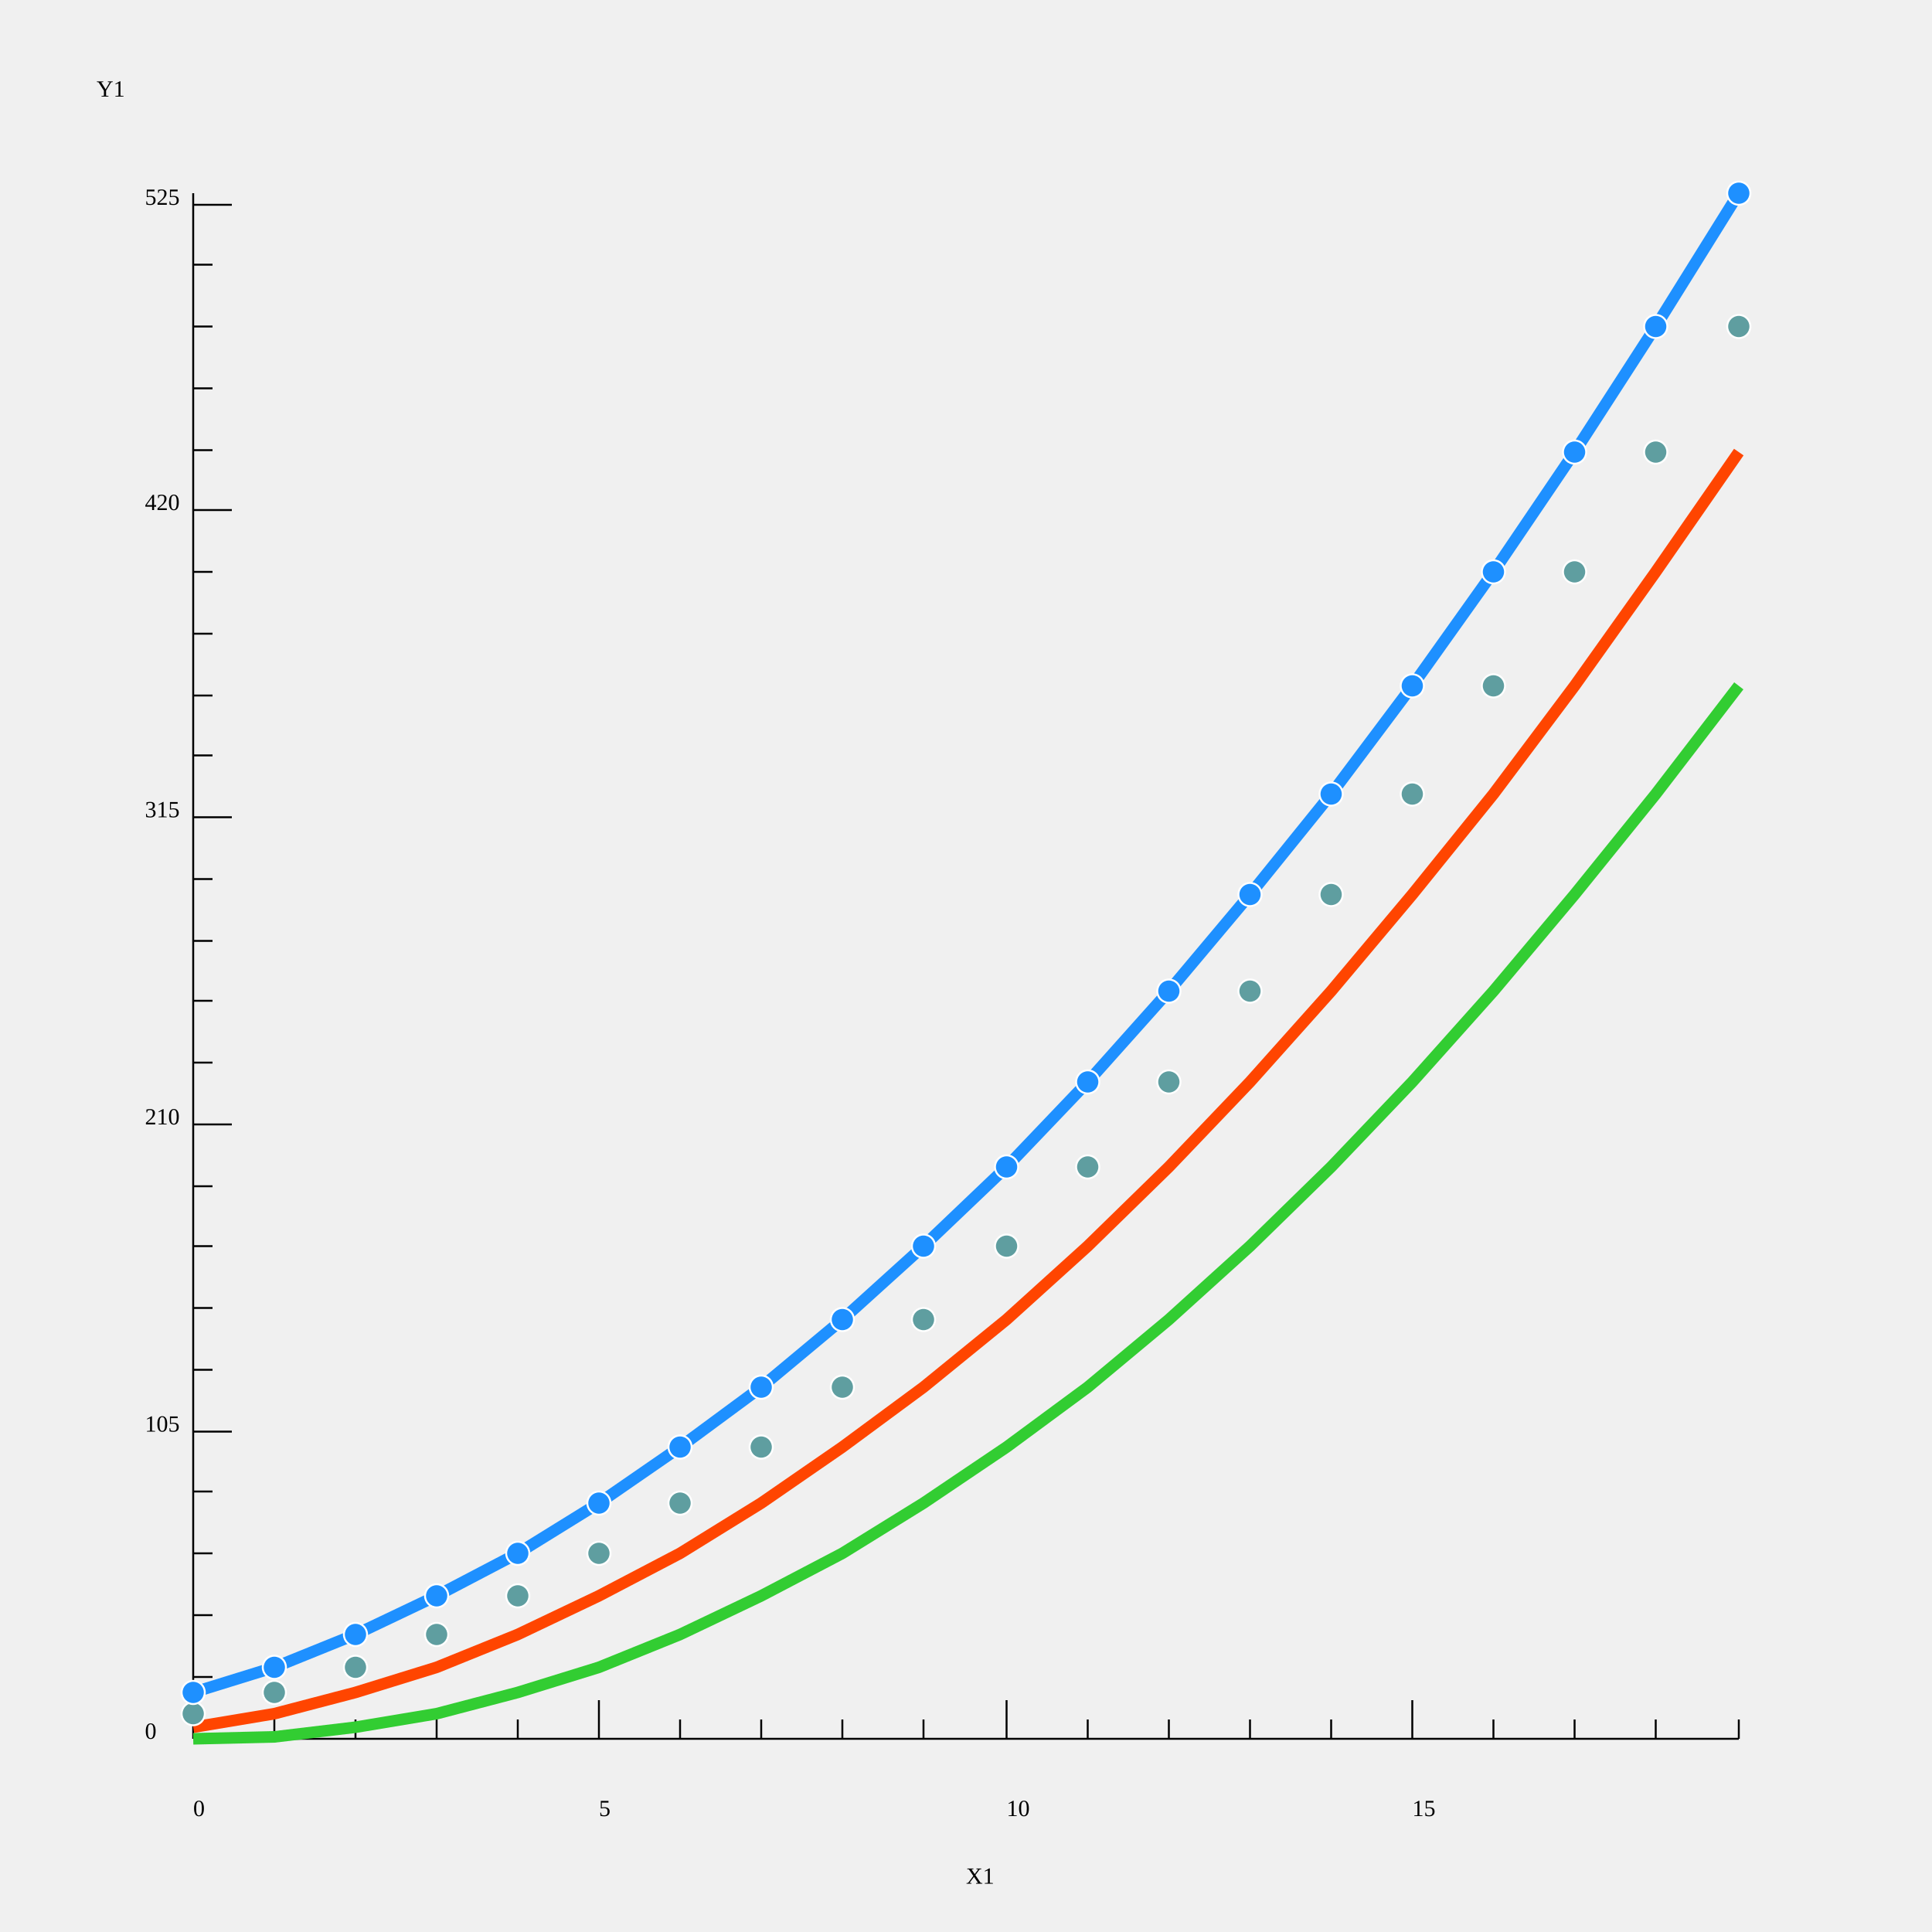
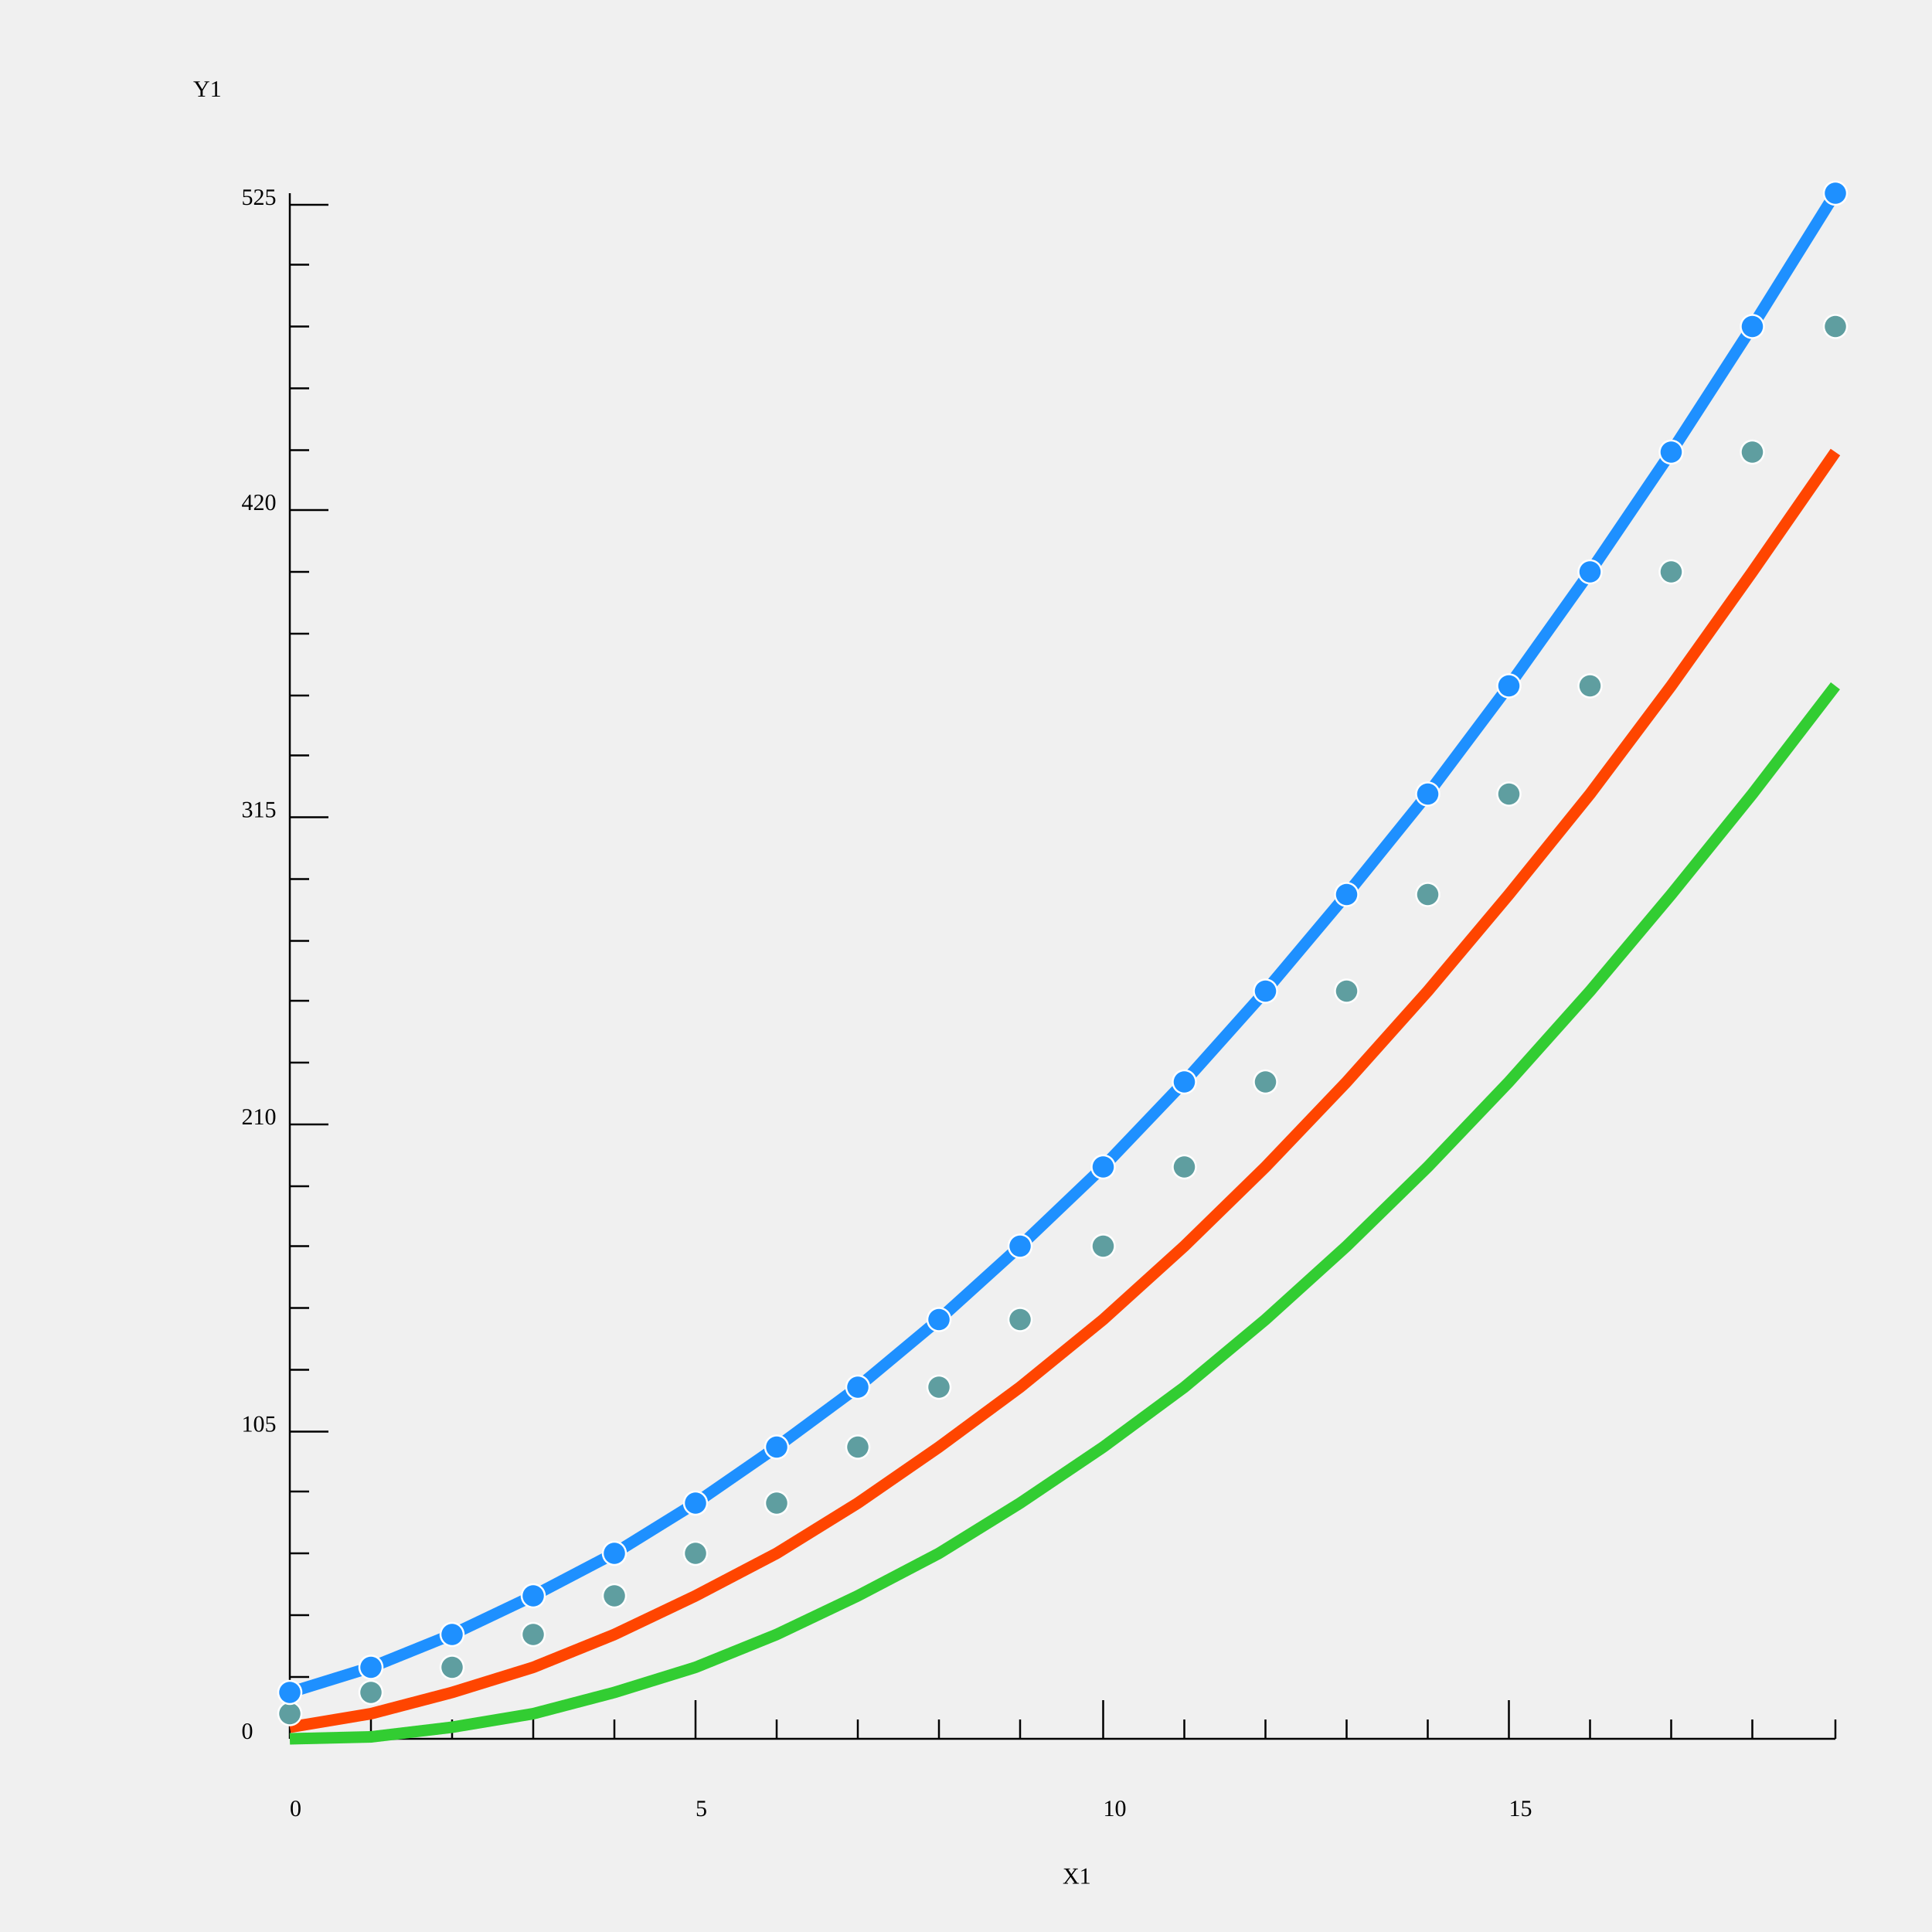
- <svg xmlns="http://www.w3.org/2000/svg" viewBox="0 0 1000 1000">
+ <svg xmlns="http://www.w3.org/2000/svg" viewBox="-50 0 1000 1000">
  <line stroke="Black" x1="100" x2="100" y1="100" y2="900" />
  <line stroke="Black" x1="100" x2="900" y1="900" y2="900" />
  <text x="500" y="975">X1</text>
  <text x="50" y="50" class="anchor-start">Y1</text>
  <text x="100" y="940">0</text>
  <line stroke="Black" x1="142" x2="142" y1="890" y2="900" />
  <line stroke="Black" x1="184" x2="184" y1="890" y2="900" />
  <line stroke="Black" x1="226" x2="226" y1="890" y2="900" />
  <line stroke="Black" x1="268" x2="268" y1="890" y2="900" />
  <line stroke="Black" x1="310" x2="310" y1="880" y2="900" />
  <text x="310" y="940">5</text>
  <line stroke="Black" x1="352" x2="352" y1="890" y2="900" />
  <line stroke="Black" x1="394" x2="394" y1="890" y2="900" />
  <line stroke="Black" x1="436" x2="436" y1="890" y2="900" />
  <line stroke="Black" x1="478" x2="478" y1="890" y2="900" />
  <line stroke="Black" x1="521" x2="521" y1="880" y2="900" />
  <text x="521" y="940">10</text>
  <line stroke="Black" x1="563" x2="563" y1="890" y2="900" />
  <line stroke="Black" x1="605" x2="605" y1="890" y2="900" />
  <line stroke="Black" x1="647" x2="647" y1="890" y2="900" />
  <line stroke="Black" x1="689" x2="689" y1="890" y2="900" />
  <line stroke="Black" x1="731" x2="731" y1="880" y2="900" />
  <text x="731" y="940">15</text>
  <line stroke="Black" x1="773" x2="773" y1="890" y2="900" />
  <line stroke="Black" x1="815" x2="815" y1="890" y2="900" />
  <line stroke="Black" x1="857" x2="857" y1="890" y2="900" />
  <line stroke="Black" x1="900" x2="900" y1="890" y2="900" />
  <text class="anchor-end" x="75" y="900">0</text>
  <line stroke="Black" x1="100" x2="110" y1="868" y2="868" />
  <line stroke="Black" x1="100" x2="110" y1="836" y2="836" />
  <line stroke="Black" x1="100" x2="110" y1="804" y2="804" />
  <line stroke="Black" x1="100" x2="110" y1="772" y2="772" />
  <line stroke="Black" x1="100" x2="120" y1="741" y2="741" />
  <text class="anchor-end" x="75" y="741">105</text>
  <line stroke="Black" x1="100" x2="110" y1="709" y2="709" />
  <line stroke="Black" x1="100" x2="110" y1="677" y2="677" />
  <line stroke="Black" x1="100" x2="110" y1="645" y2="645" />
  <line stroke="Black" x1="100" x2="110" y1="614" y2="614" />
  <line stroke="Black" x1="100" x2="120" y1="582" y2="582" />
  <text class="anchor-end" x="75" y="582">210</text>
  <line stroke="Black" x1="100" x2="110" y1="550" y2="550" />
  <line stroke="Black" x1="100" x2="110" y1="518" y2="518" />
  <line stroke="Black" x1="100" x2="110" y1="487" y2="487" />
  <line stroke="Black" x1="100" x2="110" y1="455" y2="455" />
  <line stroke="Black" x1="100" x2="120" y1="423" y2="423" />
  <text class="anchor-end" x="75" y="423">315</text>
  <line stroke="Black" x1="100" x2="110" y1="391" y2="391" />
  <line stroke="Black" x1="100" x2="110" y1="360" y2="360" />
  <line stroke="Black" x1="100" x2="110" y1="328" y2="328" />
  <line stroke="Black" x1="100" x2="110" y1="296" y2="296" />
  <line stroke="Black" x1="100" x2="120" y1="264" y2="264" />
  <text class="anchor-end" x="75" y="264">420</text>
  <line stroke="Black" x1="100" x2="110" y1="233" y2="233" />
  <line stroke="Black" x1="100" x2="110" y1="201" y2="201" />
  <line stroke="Black" x1="100" x2="110" y1="169" y2="169" />
  <line stroke="Black" x1="100" x2="110" y1="137" y2="137" />
  <line stroke="Black" x1="100" x2="120" y1="106" y2="106" />
  <text class="anchor-end" x="75" y="106">525</text>
  <path fill="none" stroke="LimeGreen" stroke-width="0.5em" d="M 100 900 L 142 899 L 184 894 L 226 887 L 268 876 L 310 863 L 352 846 L 394 826 L 436 804 L 478 778 L 521 749 L 563 718 L 605 683 L 647 645 L 689 604 L 731 560 L 773 513 L 815 463 L 857 411 L 900 355 ">
		</path>
  <path fill="none" stroke="OrangeRed" stroke-width="0.5em" d="M 100 894 L 142 887 L 184 876 L 226 863 L 268 846 L 310 826 L 352 804 L 394 778 L 436 749 L 478 718 L 521 683 L 563 645 L 605 604 L 647 560 L 689 513 L 731 463 L 773 411 L 815 355 L 857 296 L 900 234 ">
		</path>
  <circle fill="CadetBlue" stroke="White" cx="100" cy="887" r="0.5em">
		</circle>
  <circle fill="CadetBlue" stroke="White" cx="142" cy="876" r="0.5em">
		</circle>
  <circle fill="CadetBlue" stroke="White" cx="184" cy="863" r="0.5em">
		</circle>
  <circle fill="CadetBlue" stroke="White" cx="226" cy="846" r="0.5em">
		</circle>
  <circle fill="CadetBlue" stroke="White" cx="268" cy="826" r="0.5em">
		</circle>
  <circle fill="CadetBlue" stroke="White" cx="310" cy="804" r="0.5em">
		</circle>
  <circle fill="CadetBlue" stroke="White" cx="352" cy="778" r="0.5em">
		</circle>
  <circle fill="CadetBlue" stroke="White" cx="394" cy="749" r="0.5em">
		</circle>
  <circle fill="CadetBlue" stroke="White" cx="436" cy="718" r="0.5em">
		</circle>
  <circle fill="CadetBlue" stroke="White" cx="478" cy="683" r="0.5em">
		</circle>
  <circle fill="CadetBlue" stroke="White" cx="521" cy="645" r="0.5em">
		</circle>
  <circle fill="CadetBlue" stroke="White" cx="563" cy="604" r="0.5em">
		</circle>
  <circle fill="CadetBlue" stroke="White" cx="605" cy="560" r="0.5em">
		</circle>
  <circle fill="CadetBlue" stroke="White" cx="647" cy="513" r="0.5em">
		</circle>
  <circle fill="CadetBlue" stroke="White" cx="689" cy="463" r="0.5em">
		</circle>
  <circle fill="CadetBlue" stroke="White" cx="731" cy="411" r="0.5em">
		</circle>
  <circle fill="CadetBlue" stroke="White" cx="773" cy="355" r="0.5em">
		</circle>
  <circle fill="CadetBlue" stroke="White" cx="815" cy="296" r="0.5em">
		</circle>
  <circle fill="CadetBlue" stroke="White" cx="857" cy="234" r="0.5em">
		</circle>
  <circle fill="CadetBlue" stroke="White" cx="900" cy="169" r="0.5em">
		</circle>
  <path fill="none" stroke="DodgerBlue" stroke-width="0.5em" d="M 100 876 L 142 863 L 184 846 L 226 826 L 268 804 L 310 778 L 352 749 L 394 718 L 436 683 L 478 645 L 521 604 L 563 560 L 605 513 L 647 463 L 689 411 L 731 355 L 773 296 L 815 234 L 857 169 L 900 100 ">
		</path>
  <circle fill="DodgerBlue" stroke="White" cx="100" cy="876" r="0.5em">
		</circle>
  <circle fill="DodgerBlue" stroke="White" cx="142" cy="863" r="0.5em">
		</circle>
  <circle fill="DodgerBlue" stroke="White" cx="184" cy="846" r="0.5em">
		</circle>
  <circle fill="DodgerBlue" stroke="White" cx="226" cy="826" r="0.5em">
		</circle>
  <circle fill="DodgerBlue" stroke="White" cx="268" cy="804" r="0.5em">
		</circle>
  <circle fill="DodgerBlue" stroke="White" cx="310" cy="778" r="0.5em">
		</circle>
  <circle fill="DodgerBlue" stroke="White" cx="352" cy="749" r="0.5em">
		</circle>
  <circle fill="DodgerBlue" stroke="White" cx="394" cy="718" r="0.5em">
		</circle>
  <circle fill="DodgerBlue" stroke="White" cx="436" cy="683" r="0.5em">
		</circle>
  <circle fill="DodgerBlue" stroke="White" cx="478" cy="645" r="0.5em">
		</circle>
  <circle fill="DodgerBlue" stroke="White" cx="521" cy="604" r="0.5em">
		</circle>
  <circle fill="DodgerBlue" stroke="White" cx="563" cy="560" r="0.5em">
		</circle>
  <circle fill="DodgerBlue" stroke="White" cx="605" cy="513" r="0.5em">
		</circle>
  <circle fill="DodgerBlue" stroke="White" cx="647" cy="463" r="0.5em">
		</circle>
  <circle fill="DodgerBlue" stroke="White" cx="689" cy="411" r="0.5em">
		</circle>
  <circle fill="DodgerBlue" stroke="White" cx="731" cy="355" r="0.5em">
		</circle>
  <circle fill="DodgerBlue" stroke="White" cx="773" cy="296" r="0.5em">
		</circle>
  <circle fill="DodgerBlue" stroke="White" cx="815" cy="234" r="0.5em">
		</circle>
  <circle fill="DodgerBlue" stroke="White" cx="857" cy="169" r="0.5em">
		</circle>
  <circle fill="DodgerBlue" stroke="White" cx="900" cy="100" r="0.5em">
		</circle>
</svg>
